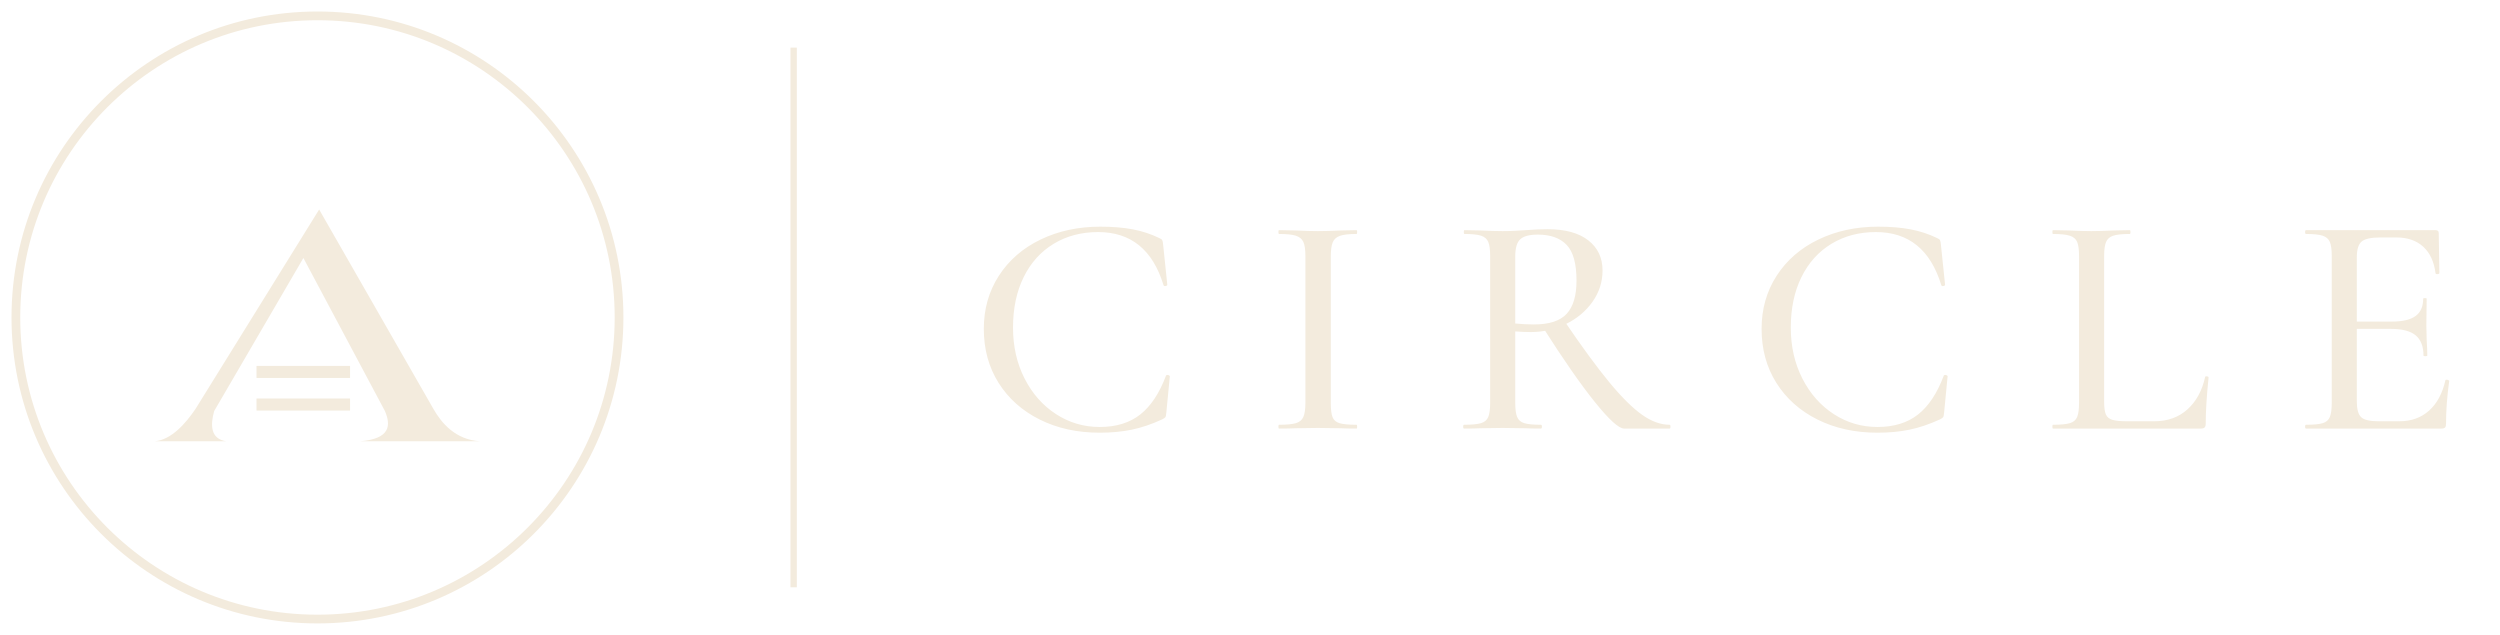
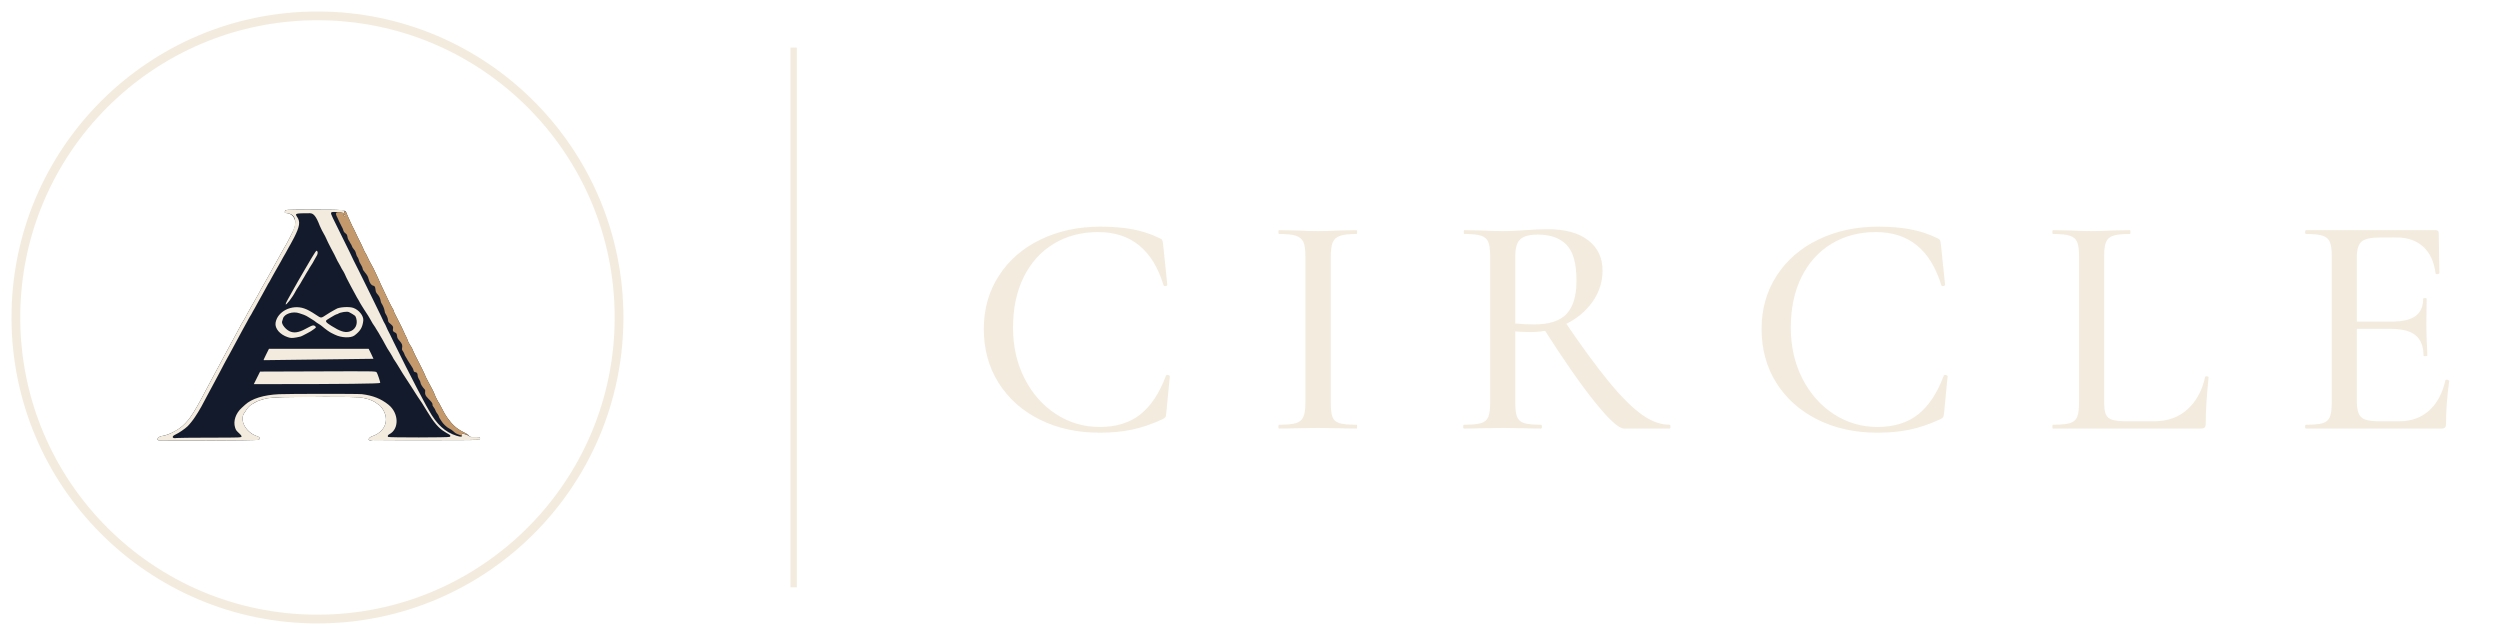
<svg xmlns="http://www.w3.org/2000/svg" viewBox="44 60 315 80" role="img" aria-label="A Circle">
  <circle cx="84" cy="100" r="38" fill="none" stroke="#F3EBDD" stroke-width="1.1" />
-   <g fill="#F3EBDD" transform="matrix(0.04464 0 0 0.04464 61.679 78.652)">
-     <path d="M 504.8 173.5 L 827.5 736.7 C 849.9 775.9 889.2 823.5 959.2 827.7 L 620.4 827.7 C 707.2 820.7 707.2 781.5 690.4 742.3 L 460.3 310.4 L 208.5 742.3 C 197.6 781.5 197.6 820.7 242.4 827.7 L 40.8 827.7 C 88.4 823.5 129 775.9 155.6 736.7 Z" />
-     <rect x="328" y="615" width="264" height="34" />
-     <rect x="328" y="707" width="264" height="34" />
+   <g transform="matrix(0.0397 0 0 0.0397 53.750 81.681)">
+     <path fill="#131A2B" d="M266.2,852.0C258.6,851.6 255.7,851.1 255.0,850.0C251.6,844.7 259.1,838.9 272.1,836.9C289.5,834.2 318.3,819.6 334.3,805.3C357.7,784.4 372.0,761.6 424.7,660.5C436.3,638.3 469.2,577.2 475.0,567.0C477.0,563.4 483.1,552.2 488.5,542.0C493.9,531.8 501.4,518.0 505.2,511.3C508.9,504.5 512.0,498.8 512.0,498.5C512.0,497.5 526.1,472.6 529.1,468.3C530.7,466.1 532.9,462.2 534.0,459.8C535.7,456.0 542.4,443.7 553.2,424.6C555.0,421.3 558.9,414.6 561.9,409.6C568.0,399.2 582.4,373.2 583.2,371.0C583.7,369.6 589.2,360.0 598.1,345.0C604.2,334.6 614.3,316.4 626.8,293.5C633.6,280.9 641.6,266.4 644.5,261.5C647.3,256.6 651.6,248.9 654.0,244.5C656.4,240.1 659.5,234.7 661.0,232.5C662.5,230.3 664.0,227.7 664.4,226.6C664.7,225.6 669.7,216.1 675.4,205.5C691.0,176.7 694.1,165.0 690.0,151.0C686.5,139.3 677.1,131.6 664.5,130.3C658.3,129.6 657.1,128.4 658.8,124.5C661.3,119.1 660.2,119.2 731.5,119.1C850.2,119.1 850.9,119.2 854.4,131.0C855.2,133.5 857.7,139.4 860.0,144.0C862.4,148.7 865.4,155.4 866.7,159.0C868.1,162.6 870.4,167.5 871.8,170.0C873.3,172.5 876.6,179.0 879.2,184.5C886.1,199.5 893.7,214.9 896.4,220.0C899.4,225.4 904.7,236.9 908.9,246.8C910.6,250.8 913.3,256.0 914.9,258.3C916.6,260.6 918.8,265.0 919.9,268.0C921.7,272.8 929.6,287.9 939.9,306.2C941.6,309.3 945.5,317.6 948.6,324.6C951.6,331.6 954.5,337.9 955.0,338.5C955.5,339.1 957.1,342.8 958.6,346.6C960.0,350.4 962.0,354.9 963.0,356.5C964.0,358.1 968.7,368.1 973.4,378.5C984.8,403.4 997.4,428.8 1001.1,434.2C1002.7,436.6 1004.3,440.1 1004.6,442.1C1004.9,444.1 1006.3,447.5 1007.6,449.6C1008.8,451.8 1012.3,458.4 1015.2,464.5C1020.2,474.9 1023.3,481.1 1029.3,492.5C1030.8,495.2 1033.9,502.0 1036.2,507.5C1038.5,513.0 1041.7,519.6 1043.3,522.2C1044.8,524.8 1047.2,530.3 1048.4,534.4C1049.7,538.5 1052.1,543.6 1053.8,545.7C1057.4,550.3 1063.4,561.2 1064.9,566.0C1065.9,569.3 1074.7,586.9 1090.7,618.0C1094.3,624.9 1098.4,633.4 1100.0,637.0C1101.5,640.6 1104.2,646.8 1106.0,650.9C1107.7,654.9 1111.7,662.6 1114.7,667.9C1117.8,673.2 1121.0,679.1 1121.8,681.0C1122.6,682.9 1125.0,687.4 1127.1,691.0C1129.2,694.6 1132.3,701.4 1134.0,706.2C1136.5,713.3 1144.8,729.5 1148.0,733.5C1148.4,734.0 1151.7,740.0 1155.1,746.8C1166.0,767.8 1166.8,769.2 1174.3,780.0C1189.1,801.3 1203.7,814.6 1223.6,824.4C1234.3,829.7 1238.6,832.4 1242.1,836.2C1246.7,841.0 1246.7,841.0 1260.8,841.0C1275.6,841.0 1278.0,841.7 1278.0,845.9C1278.0,850.4 1278.3,850.4 1211.6,850.8C1104.9,851.3 944.8,851.1 941.9,850.5C940.3,850.1 936.6,850.4 933.6,851.1C919.6,854.2 922.3,843.1 936.6,838.1C981.4,822.5 993.0,778.5 961.8,742.8C960.5,741.4 957.5,739.0 955.0,737.5C952.5,736.0 949.5,733.9 948.3,732.8C943.5,728.4 927.1,721.2 917.0,719.0C914.0,718.4 909.9,717.4 908.0,717.0C894.2,713.5 867.5,713.1 694.0,713.9C634.7,714.2 604.9,716.1 592.5,720.4C590.3,721.2 584.9,722.8 580.6,724.0C573.1,726.0 566.7,729.2 552.9,737.5C547.0,741.1 538.5,750.1 535.5,756.0C534.5,757.9 532.4,761.1 530.8,763.1C513.3,784.9 532.4,823.8 567.0,837.0C579.6,841.8 581.0,843.3 577.1,848.1C575.4,850.2 574.6,850.4 561.4,850.6C553.8,850.7 536.7,851.0 523.5,851.4C494.5,852.2 280.7,852.7 266.2,852.0Z" />
+     <path fill="#F3EBDD" d="M266.6,852.2C245.6,851.6 251.6,839.6 274.3,836.5C288.9,834.5 319.2,818.8 334.3,805.3C357.7,784.4 372.0,761.6 424.7,660.5C436.3,638.3 469.2,577.2 475.0,567.0C477.0,563.4 483.1,552.2 488.5,542.0C493.9,531.8 501.4,518.0 505.2,511.3C508.9,504.5 512.0,498.8 512.0,498.5C512.0,497.5 526.1,472.6 529.1,468.3C530.7,466.1 532.9,462.2 534.0,459.8C535.7,456.0 542.4,443.7 553.2,424.6C555.0,421.3 558.9,414.6 561.9,409.6C568.0,399.2 582.4,373.2 583.2,371.0C583.7,369.6 589.2,360.0 598.1,345.0C604.2,334.6 614.3,316.4 626.8,293.5C633.6,280.9 641.6,266.4 644.5,261.5C647.3,256.6 651.6,248.9 654.0,244.5C656.4,240.1 659.5,234.7 661.0,232.5C662.5,230.3 664.0,227.7 664.4,226.6C664.7,225.6 669.7,216.1 675.4,205.5C699.9,160.2 695.9,133.8 663.9,130.2C656.8,129.4 656.2,128.8 659.0,124.2C662.1,119.1 661.8,119.2 731.6,119.2C840.7,119.2 848.0,119.5 848.0,124.1C848.0,129.2 846.3,131.0 842.8,129.6C838.3,127.7 810.5,125.6 808.0,127.0C802.8,129.8 802.8,129.9 821.6,167.8C865.2,255.9 875.9,277.7 876.5,280.0C876.9,281.4 878.0,283.6 879.0,285.0C879.9,286.4 886.9,300.1 894.4,315.5C902.0,330.9 912.2,351.6 917.1,361.5C922.0,371.4 932.8,393.4 941.1,410.5C949.3,427.6 959.7,448.8 964.1,457.7C968.4,466.6 972.0,474.3 972.0,474.7C972.0,475.2 973.2,477.3 974.6,479.4C976.1,481.5 978.9,487.4 981.0,492.5C983.1,497.6 986.3,504.4 988.2,507.6C990.1,510.9 992.2,515.1 993.0,517.0C993.8,518.9 998.5,528.8 1003.6,539.0C1024.6,581.5 1040.2,612.8 1042.9,618.0C1044.5,621.0 1046.7,625.3 1047.8,627.5C1051.2,634.7 1075.2,681.5 1076.0,682.5C1077.0,683.8 1086.5,701.8 1095.5,719.5C1099.4,727.3 1104.2,736.3 1106.2,739.5C1108.1,742.8 1112.3,750.2 1115.5,756.0C1140.3,800.9 1167.1,825.5 1203.5,836.9C1218.0,841.4 1222.0,840.8 1220.6,834.0C1220.2,831.8 1220.5,830.8 1221.5,830.3C1224.0,829.4 1240.2,835.1 1243.8,838.1C1245.6,839.7 1247.8,841.0 1248.8,841.1C1249.7,841.1 1256.1,841.1 1262.8,841.0C1271.0,840.9 1275.7,841.3 1276.6,842.1C1278.3,843.5 1278.4,848.6 1276.8,849.6C1275.2,850.6 1080.9,851.6 961.0,851.2C945.9,851.1 931.7,851.2 929.5,851.3C919.5,851.8 924.7,842.3 936.6,838.1C981.4,822.5 993.0,778.5 961.8,742.8C960.5,741.4 957.5,739.0 955.0,737.5C952.5,736.0 949.5,733.9 948.3,732.8C943.5,728.4 927.1,721.2 917.0,719.0C914.0,718.4 909.9,717.4 908.0,717.0C894.3,713.5 824.8,712.6 701.5,714.3C655.0,714.9 661.0,714.8 644.0,714.8C631.1,714.8 605.3,717.1 598.0,719.0C577.4,724.2 567.1,728.2 559.5,733.5C557.9,734.7 554.4,736.8 551.9,738.3C546.9,741.1 538.4,750.3 535.5,756.0C534.5,757.9 532.4,761.1 530.8,763.1C513.3,784.9 533.0,824.9 567.2,837.0C580.0,841.6 581.3,843.0 577.1,848.1C575.3,850.4 574.6,850.5 561.3,850.6C553.7,850.7 536.7,851.0 523.5,851.4C499.5,852.1 285.3,852.8 266.6,852.2ZM314.8,844.0C317.7,843.5 360.6,843.0 418.1,842.9C523.1,842.8 521.0,842.9 521.0,838.1C521.0,837.1 518.4,833.8 515.3,830.9C503.7,820.0 503.2,819.3 500.4,810.4C494.1,790.3 502.6,765.4 521.7,748.2C524.9,745.3 529.8,740.8 532.5,738.3C553.8,718.9 591.1,707.3 639.9,705.0C670.3,703.6 891.4,703.4 903.0,704.9C937.9,709.2 963.6,719.3 987.3,738.3C1020.6,764.9 1022.0,815.7 989.9,832.1C985.5,834.3 983.8,838.2 986.2,840.6C988.5,842.9 1178.3,842.7 1181.8,840.4C1185.4,838.1 1184.3,834.9 1179.1,832.3C1176.7,831.1 1173.1,829.0 1171.1,827.7C1169.1,826.4 1165.8,824.3 1163.7,823.0C1146.7,813.0 1130.1,793.3 1110.0,759.5C1103.8,749.0 1096.4,737.1 1093.7,733.0C1090.9,728.9 1084.9,720.0 1080.4,713.3C1075.8,706.6 1071.4,699.7 1070.5,697.9C1069.5,696.2 1063.7,687.0 1057.6,677.6C1033.1,640.3 1030.8,636.8 1014.5,609.5C1011.8,604.9 1008.8,600.3 1007.9,599.3C1006.0,597.2 1001.0,588.7 999.3,584.7C998.2,582.3 988.5,566.6 984.0,560.0C983.0,558.5 981.0,554.9 979.5,552.0C976.2,545.2 963.3,522.4 961.0,519.0C960.0,517.5 958.0,514.0 956.6,511.2C955.1,508.3 952.4,503.9 950.5,501.4C948.6,498.9 947.0,496.4 947.0,495.8C947.0,495.2 945.1,492.2 942.8,489.0C938.6,483.4 936.2,479.3 929.2,466.6C926.0,460.5 922.2,454.5 910.7,437.2C907.3,432.0 903.5,426.1 902.4,423.9C901.2,421.8 898.8,417.8 897.1,415.2C895.4,412.5 894.0,409.9 894.0,409.3C894.0,408.8 892.7,406.5 891.2,404.4C889.6,402.3 885.2,394.4 881.3,386.9C877.3,379.4 870.8,367.3 866.7,359.9C858.9,345.7 848.0,323.8 848.0,322.3C848.0,321.8 846.7,319.4 845.2,316.9C839.8,308.4 836.4,302.5 835.0,299.0C834.2,297.1 831.7,292.5 829.4,288.9C827.1,285.3 823.8,279.1 822.1,275.2C819.1,268.3 813.8,258.0 804.8,241.5C799.4,231.5 792.1,216.6 788.4,208.0C786.9,204.4 784.7,200.2 783.5,198.5C781.1,195.1 771.5,176.3 769.5,171.0C758.2,141.3 749.9,130.6 738.0,130.6C691.1,130.7 689.7,131.1 697.5,142.4C708.0,157.8 705.8,172.6 687.8,207.9C682.3,218.7 677.2,228.2 676.5,229.0C675.8,229.8 673.5,233.9 671.3,238.0C664.8,250.2 656.2,265.7 652.1,272.3C650.0,275.7 647.2,281.0 645.7,284.0C644.2,287.0 640.5,293.6 637.5,298.5C634.4,303.4 629.4,312.2 626.3,318.0C623.2,323.8 618.5,332.2 615.9,336.6C613.2,341.1 611.0,345.2 611.0,345.7C611.0,346.3 609.6,348.6 607.9,351.0C606.1,353.4 603.9,357.3 602.9,359.6C601.8,361.9 599.3,366.7 597.1,370.2C595.0,373.6 590.2,382.4 586.5,389.5C582.8,396.6 577.0,407.0 573.7,412.4C570.5,417.9 567.1,423.9 566.3,425.9C565.4,427.9 563.9,430.8 562.8,432.3C561.7,433.9 559.4,437.7 557.8,440.8C554.0,448.3 550.5,454.3 546.4,460.7C544.5,463.6 543.0,466.3 543.0,466.7C543.0,467.2 541.4,470.2 539.4,473.5C537.4,476.8 531.7,487.1 526.7,496.5C512.2,523.8 511.6,525.0 505.6,535.5C500.2,544.9 497.0,550.8 483.2,577.0C480.2,582.7 476.7,589.1 475.4,591.1C474.1,593.1 470.3,600.1 466.9,606.6C463.5,613.2 456.5,626.4 451.5,636.0C446.4,645.6 436.8,663.6 430.1,676.0C423.3,688.4 415.2,703.5 412.1,709.5C395.4,741.3 388.6,753.7 382.5,763.1C378.8,768.8 374.6,775.3 373.2,777.5C367.8,786.1 356.4,800.3 349.8,806.8C341.2,815.1 321.6,828.5 310.2,833.6C297.9,839.3 301.1,846.6 314.8,844.0ZM569.9,653.1L579.9,633.2L759.2,632.6C942.3,631.9 946.3,631.9 949.6,635.3C952.1,637.8 961.9,666.8 961.0,669.1C959.9,671.7 844.4,673.0 609.8,673.0L560.0,673.0L569.9,653.1ZM599.0,579.0L608.0,561.0L766.3,561.0L924.5,561.0L932.3,576.6C936.6,585.2 939.9,592.4 939.7,592.6C939.5,592.8 612.9,597.0 592.8,597.0C590.0,597.0 590.0,597.0 599.0,579.0ZM668.0,524.1C642.8,515.9 626.2,496.4 629.0,478.4C634.7,442.2 680.5,419.2 719.8,432.8C730.4,436.5 740.3,441.8 758.1,453.6C774.0,464.2 773.0,464.2 789.9,453.1C797.4,448.2 807.1,442.3 811.5,440.0C815.9,437.7 820.0,435.4 820.5,435.0C828.6,428.7 861.5,426.2 875.3,430.9C893.6,437.1 909.1,456.7 907.4,471.5C904.9,493.0 898.3,504.2 879.8,518.4C867.9,527.4 838.0,526.3 817.3,516.1C813.9,514.5 809.7,512.4 807.8,511.5C800.8,508.3 788.0,499.2 775.9,488.9C772.9,486.4 768.1,483.0 765.1,481.4C762.2,479.9 757.9,476.9 755.6,474.9C753.4,472.9 749.6,470.3 747.4,469.2C745.1,468.0 739.5,464.5 734.9,461.4C729.9,458.0 723.5,454.6 718.6,452.9C714.1,451.4 707.8,449.2 704.5,448.1C684.0,440.8 656.2,450.0 652.5,465.2C651.7,468.1 650.6,471.9 649.9,473.6C646.3,482.5 663.0,502.4 677.8,507.0C692.7,511.6 706.9,507.9 735.2,491.9C746.0,485.9 750.4,485.2 754.4,488.9C757.7,492.0 757.7,493.4 754.4,495.7C753.0,496.7 750.5,498.6 748.8,499.9C745.0,503.0 736.6,508.1 729.8,511.4C726.9,512.9 721.1,515.9 717.0,518.1C709.7,522.0 706.4,523.0 695.0,524.9C681.1,527.2 676.9,527.1 668.0,524.1ZM862.5,506.5C881.3,501.6 890.6,484.4 885.1,464.5C884.0,460.6 882.3,456.9 881.3,456.2C875.6,452.1 872.1,449.9 868.5,448.0C866.3,446.9 863.4,445.3 862.0,444.5C856.8,441.4 834.6,444.7 827.5,449.6C826.4,450.4 824.9,451.0 824.0,451.0C822.0,451.0 811.4,456.6 800.6,463.5C798.0,465.1 794.5,467.4 792.7,468.5C785.6,473.0 788.3,476.9 806.0,488.0C833.6,505.4 848.3,510.1 862.5,506.5ZM661.0,419.2C661.0,417.5 664.2,410.6 668.0,404.0C670.0,400.4 676.7,388.5 682.8,377.5C693.1,358.8 705.1,337.8 721.7,309.5C759.2,245.5 758.7,246.2 761.8,252.1C763.7,255.7 762.4,261.8 758.5,267.5C756.7,270.2 754.6,273.9 753.9,275.5C751.8,280.5 743.3,294.6 735.8,305.7C734.3,308.0 733.0,310.3 733.0,310.8C733.0,311.4 731.9,313.2 730.5,314.8C729.1,316.5 727.1,319.8 726.0,322.2C725.0,324.6 722.8,328.3 721.3,330.5C719.7,332.7 716.0,339.0 713.0,344.5C710.1,350.0 704.9,358.6 701.4,363.7C697.9,368.7 693.5,376.1 691.5,380.1C682.5,397.9 661.0,425.5 661.0,419.2ZM846.7,140.2C844.9,138.2 844.5,135.4 845.9,134.6C847.1,133.8 848.7,135.9 849.5,139.3C850.3,142.4 849.1,142.8 846.7,140.2Z" />
+     <path fill="#C49A6C" d="M1214.0,834.6C1202.3,830.4 1199.7,828.9 1193.6,823.1C1189.8,819.5 1184.9,816.1 1180.6,814.1C1172.6,810.5 1160.3,798.8 1155.5,790.4C1153.9,787.7 1151.6,784.1 1150.4,782.5C1149.2,780.9 1147.7,777.5 1147.0,775.0C1146.3,772.5 1144.1,768.7 1142.0,766.2C1139.7,763.6 1137.5,759.7 1136.6,756.7C1135.7,753.8 1133.3,749.4 1131.0,746.7C1127.8,742.7 1127.0,741.1 1127.2,738.0C1127.3,733.8 1124.3,729.4 1113.8,719.1C1105.2,710.5 1102.8,705.7 1103.6,698.1C1104.3,692.2 1104.2,691.8 1101.2,688.7C1095.3,682.5 1089.0,672.2 1089.0,668.7C1089.0,666.8 1087.8,663.5 1086.2,660.9C1081.8,653.8 1079.8,648.5 1079.8,644.0C1079.9,639.1 1076.6,635.0 1072.6,635.0C1069.2,635.0 1067.3,632.8 1066.5,627.9C1066.1,625.5 1064.0,621.3 1061.4,617.7C1059.0,614.3 1055.8,609.3 1054.3,606.6C1052.7,604.0 1050.0,599.6 1048.2,596.9C1046.5,594.2 1045.0,591.7 1045.0,591.2C1045.0,590.8 1043.7,588.6 1042.1,586.4C1040.5,584.3 1038.7,580.5 1038.0,578.1C1037.4,575.7 1035.3,571.4 1033.3,568.6C1030.1,564.0 1029.9,563.1 1030.5,559.0C1032.2,549.0 1030.9,545.4 1022.1,535.1C1016.1,528.1 1015.4,526.8 1014.5,520.0C1013.5,512.7 1012.7,511.3 1007.6,508.9C1001.9,506.3 1000.5,503.6 1001.7,497.7C1003.1,491.5 1001.5,488.3 994.4,482.5C987.7,477.1 986.1,474.8 986.0,470.4C986.0,465.8 982.4,456.1 978.9,451.2C976.5,447.9 975.6,445.2 975.0,440.2C974.2,433.8 969.6,422.8 964.9,416.0C964.0,414.6 962.9,411.5 962.6,409.0C961.6,402.0 958.1,393.9 954.0,389.5C948.2,383.1 946.9,380.3 946.1,372.5C945.3,364.3 943.6,361.5 938.9,360.5C932.5,359.1 927.7,352.2 924.5,340.0C922.2,331.3 920.1,327.4 912.5,318.4C907.5,312.4 905.9,309.6 905.4,306.3C905.1,304.0 903.5,300.0 901.9,297.5C897.2,290.1 894.1,283.5 893.0,278.3C892.4,275.7 890.8,272.1 889.4,270.2C886.9,267.0 885.2,262.6 883.0,254.1C882.3,251.3 880.3,248.0 877.4,245.0C874.8,242.2 872.4,238.5 871.6,235.7C870.9,233.2 869.1,229.7 867.6,227.8C866.2,225.9 865.0,223.8 865.0,223.3C865.0,222.7 863.5,220.0 861.6,217.3C859.4,214.1 857.9,210.5 857.5,207.4C856.5,200.1 855.2,197.4 851.1,194.6C846.9,191.7 844.5,188.0 843.5,183.0C843.1,181.1 841.1,176.6 838.9,173.0C836.8,169.4 833.3,162.4 831.2,157.5C829.0,152.5 825.9,145.8 824.2,142.5C817.8,130.2 819.9,126.6 832.5,127.7C836.4,128.0 841.0,128.9 842.8,129.6C846.1,130.9 846.1,130.9 847.2,127.9C849.0,122.8 852.1,124.3 854.6,131.5C855.7,134.8 858.4,140.9 860.5,145.0C862.6,149.1 865.4,155.4 866.7,159.0C868.1,162.6 870.4,167.5 871.8,170.0C873.3,172.5 876.6,179.0 879.2,184.5C886.1,199.5 893.7,214.9 896.4,220.0C899.4,225.4 904.7,236.9 908.9,246.8C910.6,250.8 913.3,256.0 914.9,258.3C916.6,260.6 918.8,265.0 919.9,268.0C921.7,272.8 929.6,287.9 939.9,306.2C941.6,309.3 945.5,317.6 948.6,324.6C951.6,331.6 954.5,337.9 955.0,338.5C955.5,339.1 957.1,342.8 958.6,346.6C960.0,350.4 962.0,354.9 963.0,356.5C964.0,358.1 968.7,368.1 973.4,378.5C984.8,403.4 997.4,428.8 1001.1,434.2C1002.7,436.6 1004.3,440.1 1004.6,442.1C1004.9,444.1 1006.3,447.5 1007.6,449.6C1008.8,451.8 1012.3,458.4 1015.2,464.5C1020.2,474.9 1023.3,481.1 1029.3,492.5C1030.8,495.2 1033.9,502.0 1036.2,507.5C1038.5,513.0 1041.7,519.6 1043.3,522.2C1044.8,524.8 1047.2,530.3 1048.4,534.4C1049.7,538.5 1052.1,543.6 1053.8,545.7C1057.4,550.3 1063.4,561.2 1064.9,566.0C1065.9,569.3 1074.7,586.9 1090.7,618.0C1094.3,624.9 1098.4,633.4 1100.0,637.0C1101.5,640.6 1104.2,646.8 1106.0,650.9C1107.7,654.9 1111.7,662.6 1114.7,667.9C1117.8,673.2 1121.0,679.1 1121.8,681.0C1122.6,682.9 1125.0,687.4 1127.1,691.0C1129.2,694.6 1132.3,701.4 1134.0,706.2C1136.5,713.3 1144.8,729.5 1148.0,733.5C1148.4,734.0 1151.7,740.0 1155.1,746.8C1166.0,767.8 1166.8,769.2 1174.3,780.0C1189.5,802.0 1203.6,814.5 1225.3,825.3C1244.6,834.9 1246.5,837.2 1231.3,832.4C1221.6,829.3 1219.8,829.6 1220.6,834.0C1221.0,835.6 1221.1,837.0 1220.9,837.0C1220.7,837.0 1217.6,835.9 1214.0,834.6ZM849.5,139.3C848.7,135.9 847.1,133.8 845.9,134.6C844.5,135.4 844.9,138.2 846.7,140.2C849.1,142.8 850.3,142.4 849.5,139.3Z" />
  </g>
  <rect x="143.6" y="66" width="0.8" height="68" fill="#F3EBDD" />
  <path fill="#F3EBDD" d="M182.64 88.56Q184.96 88.56 186.74 88.90Q188.52 89.24 190.08 90L190.08 90Q190.36 90.12 190.44 90.26Q190.52 90.40 190.56 90.88L190.56 90.88L191.08 95.88Q191.08 96 190.86 96.04Q190.64 96.08 190.60 95.92L190.60 95.92Q188.56 89.24 182.36 89.24L182.36 89.24Q179.20 89.24 176.76 90.72Q174.32 92.20 172.98 94.92Q171.64 97.64 171.64 101.28L171.64 101.28Q171.64 104.84 173.10 107.70Q174.56 110.56 177.06 112.18Q179.56 113.80 182.56 113.80L182.56 113.80Q185.68 113.80 187.68 112.22Q189.68 110.64 190.92 107.32L190.92 107.32Q190.96 107.24 191.12 107.24L191.12 107.24Q191.20 107.24 191.30 107.30Q191.40 107.36 191.40 107.40L191.40 107.40L190.96 111.96Q190.92 112.44 190.84 112.56Q190.76 112.68 190.44 112.84L190.44 112.84Q188.44 113.76 186.60 114.14Q184.76 114.52 182.56 114.52L182.56 114.52Q178.32 114.52 175 112.86Q171.68 111.20 169.82 108.24Q167.96 105.28 167.96 101.44L167.96 101.44Q167.96 97.68 169.86 94.74Q171.76 91.80 175.12 90.18Q178.48 88.56 182.64 88.56L182.64 88.56Z M211.68 110.76Q211.68 112 211.90 112.56Q212.12 113.12 212.78 113.32Q213.44 113.52 214.92 113.52L214.92 113.52Q215 113.52 215 113.76Q215 114 214.92 114L214.92 114Q213.64 114 212.92 113.96L212.92 113.96L210.04 113.92L207.24 113.96Q206.48 114 205.16 114L205.16 114Q205.08 114 205.08 113.76Q205.08 113.52 205.16 113.52L205.16 113.52Q206.60 113.52 207.28 113.32Q207.96 113.12 208.22 112.54Q208.48 111.96 208.48 110.76L208.48 110.76L208.48 92.24Q208.48 91.04 208.22 90.48Q207.96 89.92 207.28 89.70Q206.60 89.48 205.16 89.48L205.16 89.48Q205.08 89.48 205.08 89.24Q205.08 89 205.16 89L205.16 89L207.24 89.04Q209 89.12 210.04 89.12L210.04 89.12Q211.20 89.12 212.96 89.04L212.96 89.04L214.92 89Q215 89 215 89.24Q215 89.48 214.92 89.48L214.92 89.48Q213.48 89.48 212.82 89.72Q212.16 89.96 211.92 90.54Q211.68 91.12 211.68 92.32L211.68 92.32L211.68 110.76Z M248.64 114Q247.64 114 244.94 110.64Q242.24 107.28 238.40 101.24L238.40 101.24L241.08 100.40Q244.48 105.40 246.80 108.20Q249.12 111 250.90 112.26Q252.68 113.52 254.36 113.52L254.36 113.52Q254.48 113.52 254.48 113.76Q254.48 114 254.36 114L254.36 114L248.64 114ZM239.00 88.88Q242.32 88.88 244.12 90.28Q245.92 91.68 245.92 94.08L245.92 94.08Q245.92 96.24 244.66 98.02Q243.40 99.80 241.32 100.82Q239.24 101.84 236.88 101.84L236.88 101.84Q236.04 101.84 234.92 101.76L234.92 101.76L234.92 110.76Q234.92 111.96 235.16 112.54Q235.40 113.12 236.06 113.32Q236.72 113.52 238.16 113.52L238.16 113.52Q238.28 113.52 238.28 113.76Q238.28 114 238.16 114L238.16 114Q236.92 114 236.20 113.96L236.20 113.96L233.32 113.92L230.52 113.96Q229.76 114 228.48 114L228.48 114Q228.36 114 228.36 113.76Q228.36 113.52 228.48 113.52L228.48 113.52Q229.92 113.52 230.60 113.32Q231.28 113.12 231.52 112.54Q231.76 111.96 231.76 110.76L231.76 110.76L231.76 92.24Q231.76 91.04 231.52 90.48Q231.28 89.92 230.62 89.70Q229.96 89.48 228.52 89.48L228.52 89.48Q228.44 89.48 228.44 89.24Q228.44 89 228.52 89L228.52 89L230.52 89.04Q232.28 89.12 233.32 89.12L233.32 89.12Q234.16 89.12 234.92 89.08Q235.68 89.04 236.24 89L236.24 89Q237.76 88.88 239.00 88.88L239.00 88.88ZM242.64 95.36Q242.64 92.16 241.40 90.86Q240.16 89.56 237.76 89.56L237.76 89.56Q236.20 89.56 235.56 90.14Q234.92 90.72 234.92 92.32L234.92 92.32L234.92 100.76Q236.08 100.88 237.28 100.88L237.28 100.88Q240.16 100.88 241.40 99.54Q242.64 98.20 242.64 95.36L242.64 95.36Z M280.64 88.56Q282.96 88.56 284.74 88.90Q286.52 89.24 288.08 90L288.08 90Q288.36 90.12 288.44 90.26Q288.52 90.40 288.56 90.88L288.56 90.88L289.08 95.88Q289.08 96 288.86 96.04Q288.64 96.08 288.60 95.92L288.60 95.92Q286.56 89.24 280.36 89.24L280.36 89.24Q277.20 89.24 274.76 90.72Q272.32 92.20 270.98 94.92Q269.64 97.64 269.64 101.28L269.64 101.28Q269.64 104.84 271.10 107.70Q272.56 110.56 275.06 112.18Q277.56 113.80 280.56 113.80L280.56 113.80Q283.68 113.80 285.68 112.22Q287.68 110.64 288.92 107.32L288.92 107.32Q288.96 107.24 289.12 107.24L289.12 107.24Q289.20 107.24 289.30 107.30Q289.40 107.36 289.40 107.40L289.40 107.40L288.96 111.96Q288.92 112.44 288.84 112.56Q288.76 112.68 288.44 112.84L288.44 112.84Q286.44 113.76 284.60 114.14Q282.76 114.52 280.56 114.52L280.56 114.52Q276.32 114.52 273 112.86Q269.68 111.20 267.82 108.24Q265.96 105.28 265.96 101.44L265.96 101.44Q265.96 97.68 267.86 94.74Q269.76 91.80 273.12 90.18Q276.48 88.56 280.64 88.56L280.64 88.56Z M309.12 110.60Q309.12 111.72 309.34 112.22Q309.56 112.72 310.16 112.90Q310.76 113.08 312.04 113.08L312.04 113.08L315.44 113.08Q317.96 113.08 319.62 111.58Q321.28 110.08 321.84 107.52L321.84 107.52Q321.84 107.40 322.06 107.42Q322.28 107.44 322.28 107.56L322.28 107.56Q321.92 111.08 321.92 113.40L321.92 113.40Q321.92 113.72 321.78 113.86Q321.64 114 321.32 114L321.32 114L302.68 114Q302.60 114 302.60 113.76Q302.60 113.52 302.68 113.52L302.68 113.52Q304.12 113.52 304.80 113.32Q305.48 113.12 305.72 112.54Q305.96 111.96 305.96 110.76L305.96 110.76L305.96 92.24Q305.96 91.04 305.72 90.48Q305.48 89.92 304.80 89.70Q304.12 89.48 302.68 89.48L302.68 89.48Q302.60 89.48 302.60 89.24Q302.60 89 302.68 89L302.68 89L304.68 89.04Q306.44 89.12 307.52 89.12L307.52 89.12Q308.60 89.12 310.36 89.04L310.36 89.04L312.36 89Q312.44 89 312.44 89.24Q312.44 89.48 312.36 89.48L312.36 89.48Q310.92 89.48 310.26 89.70Q309.60 89.92 309.36 90.50Q309.12 91.08 309.12 92.28L309.12 92.28L309.12 110.60Z M334.56 114Q334.44 114 334.44 113.76Q334.44 113.52 334.56 113.52L334.56 113.52Q336.00 113.52 336.66 113.32Q337.32 113.12 337.56 112.54Q337.80 111.96 337.80 110.76L337.80 110.76L337.80 92.24Q337.80 91.04 337.56 90.48Q337.32 89.92 336.66 89.70Q336.00 89.48 334.56 89.48L334.56 89.48Q334.44 89.48 334.44 89.24Q334.44 89 334.56 89L334.56 89L350.88 89Q351.28 89 351.28 89.36L351.28 89.36L351.36 94.40Q351.36 94.52 351.14 94.54Q350.92 94.56 350.88 94.44L350.88 94.44Q350.60 92.24 349.32 91.08Q348.04 89.92 345.96 89.92L345.96 89.92L343.92 89.92Q342.16 89.92 341.56 90.44Q340.96 90.96 340.96 92.40L340.96 92.40L340.96 110.60Q340.96 112.04 341.50 112.56Q342.04 113.08 343.68 113.08L343.68 113.08L346.32 113.08Q348.56 113.08 350.06 111.74Q351.56 110.40 352.12 107.92L352.12 107.92Q352.12 107.84 352.28 107.84L352.28 107.84Q352.40 107.84 352.50 107.90Q352.60 107.96 352.60 108L352.60 108Q352.20 110.88 352.20 113.40L352.20 113.40Q352.20 113.72 352.08 113.86Q351.96 114 351.60 114L351.60 114L334.56 114ZM349.36 104.80Q349.36 103.08 348.38 102.26Q347.40 101.44 345.28 101.44L345.28 101.44L339.44 101.44L339.44 100.52L345.36 100.52Q347.40 100.52 348.36 99.82Q349.32 99.12 349.32 97.64L349.32 97.64Q349.32 97.56 349.54 97.56Q349.76 97.56 349.76 97.64L349.76 97.64L349.72 101L349.76 102.80Q349.84 104.08 349.84 104.80L349.84 104.80Q349.84 104.88 349.60 104.88Q349.36 104.88 349.36 104.80L349.36 104.80Z" />
</svg>
